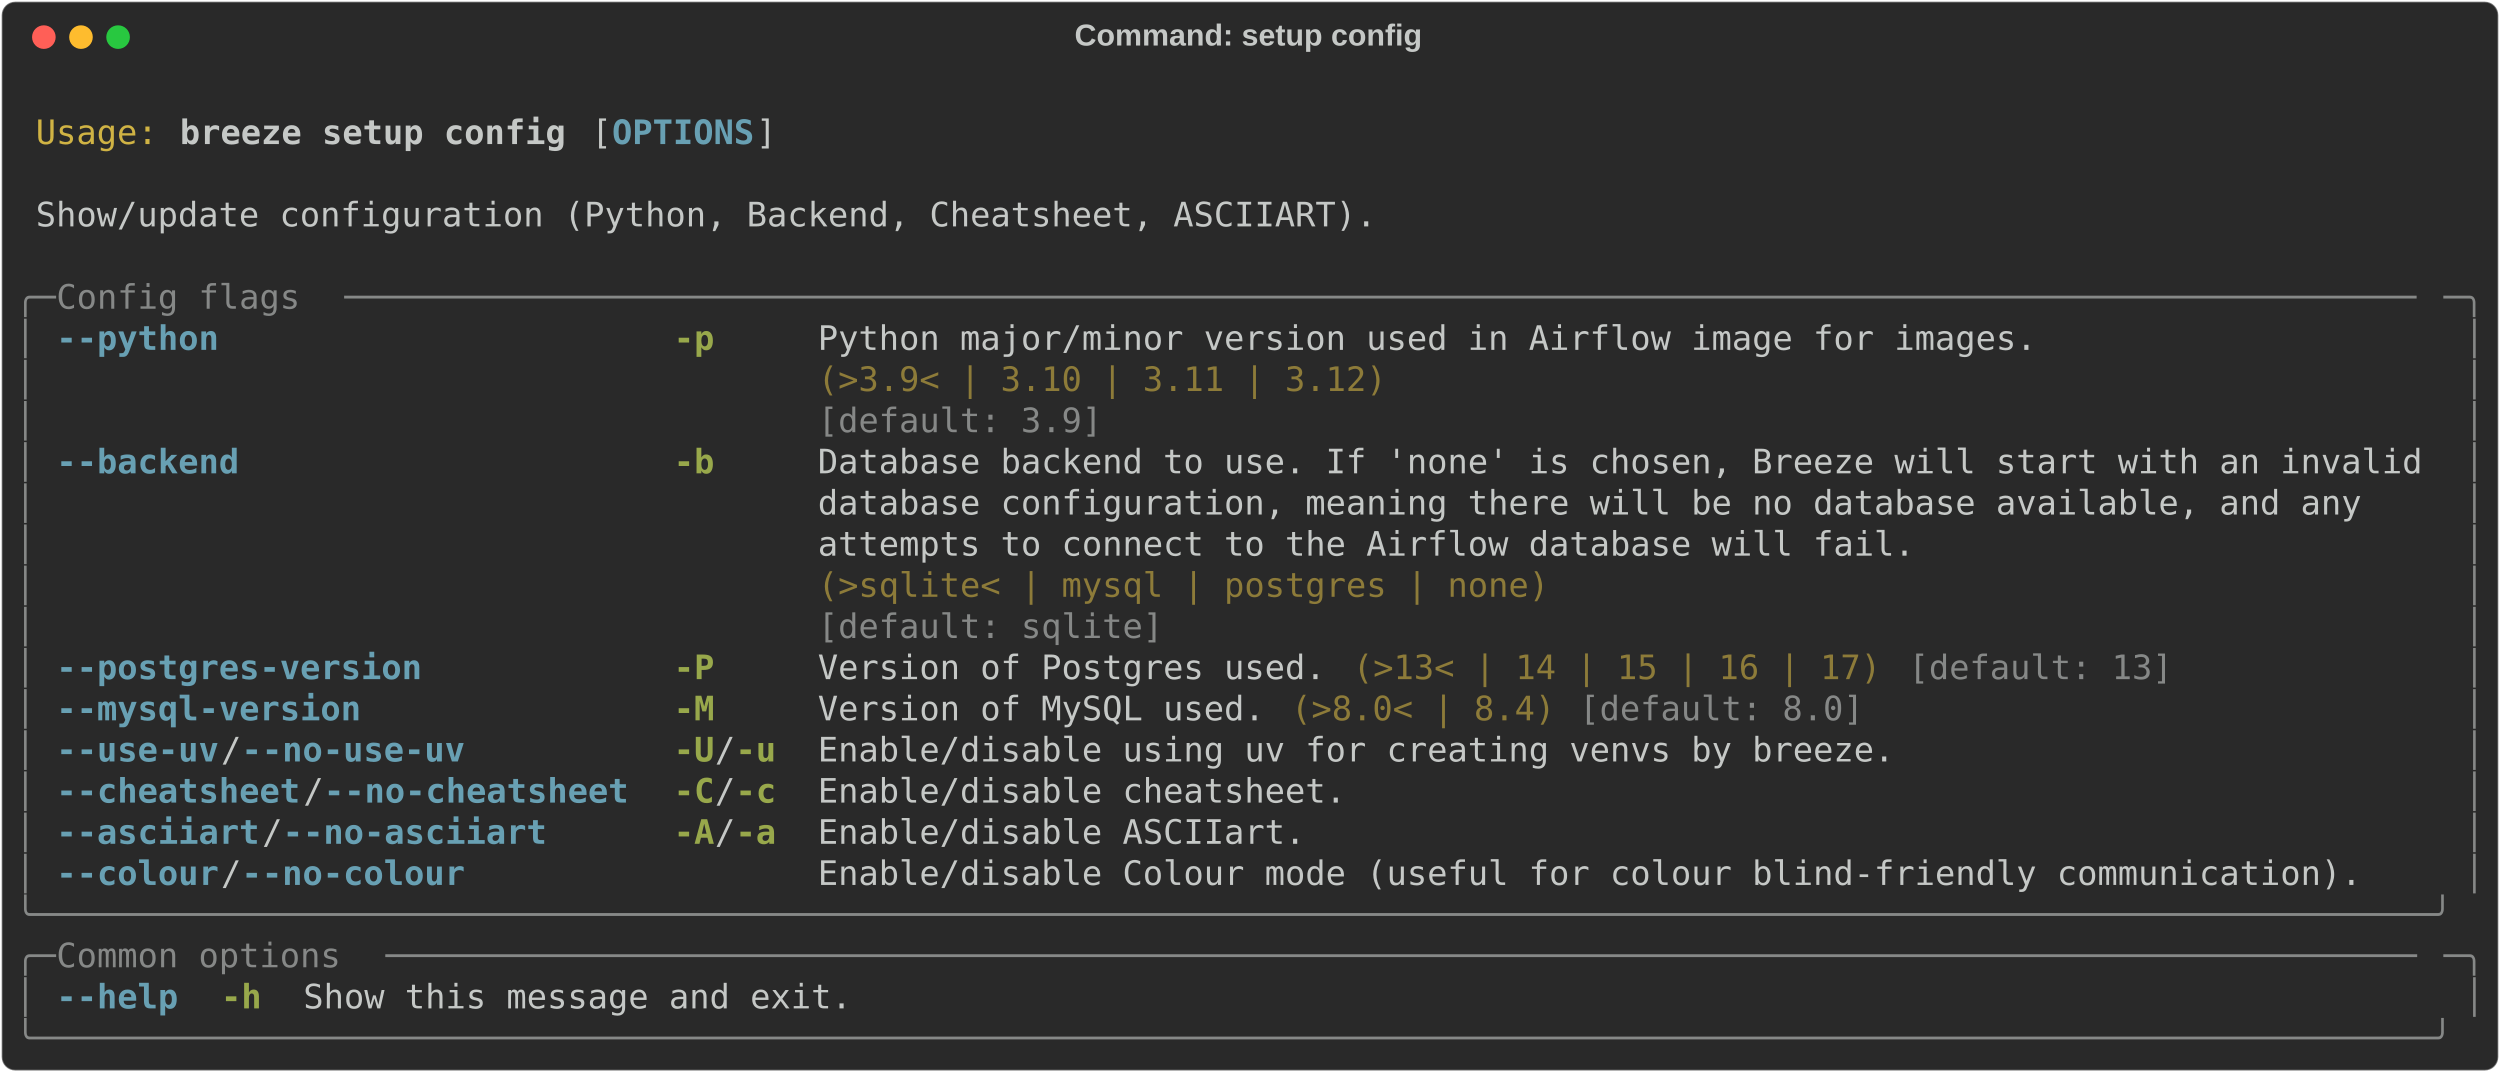
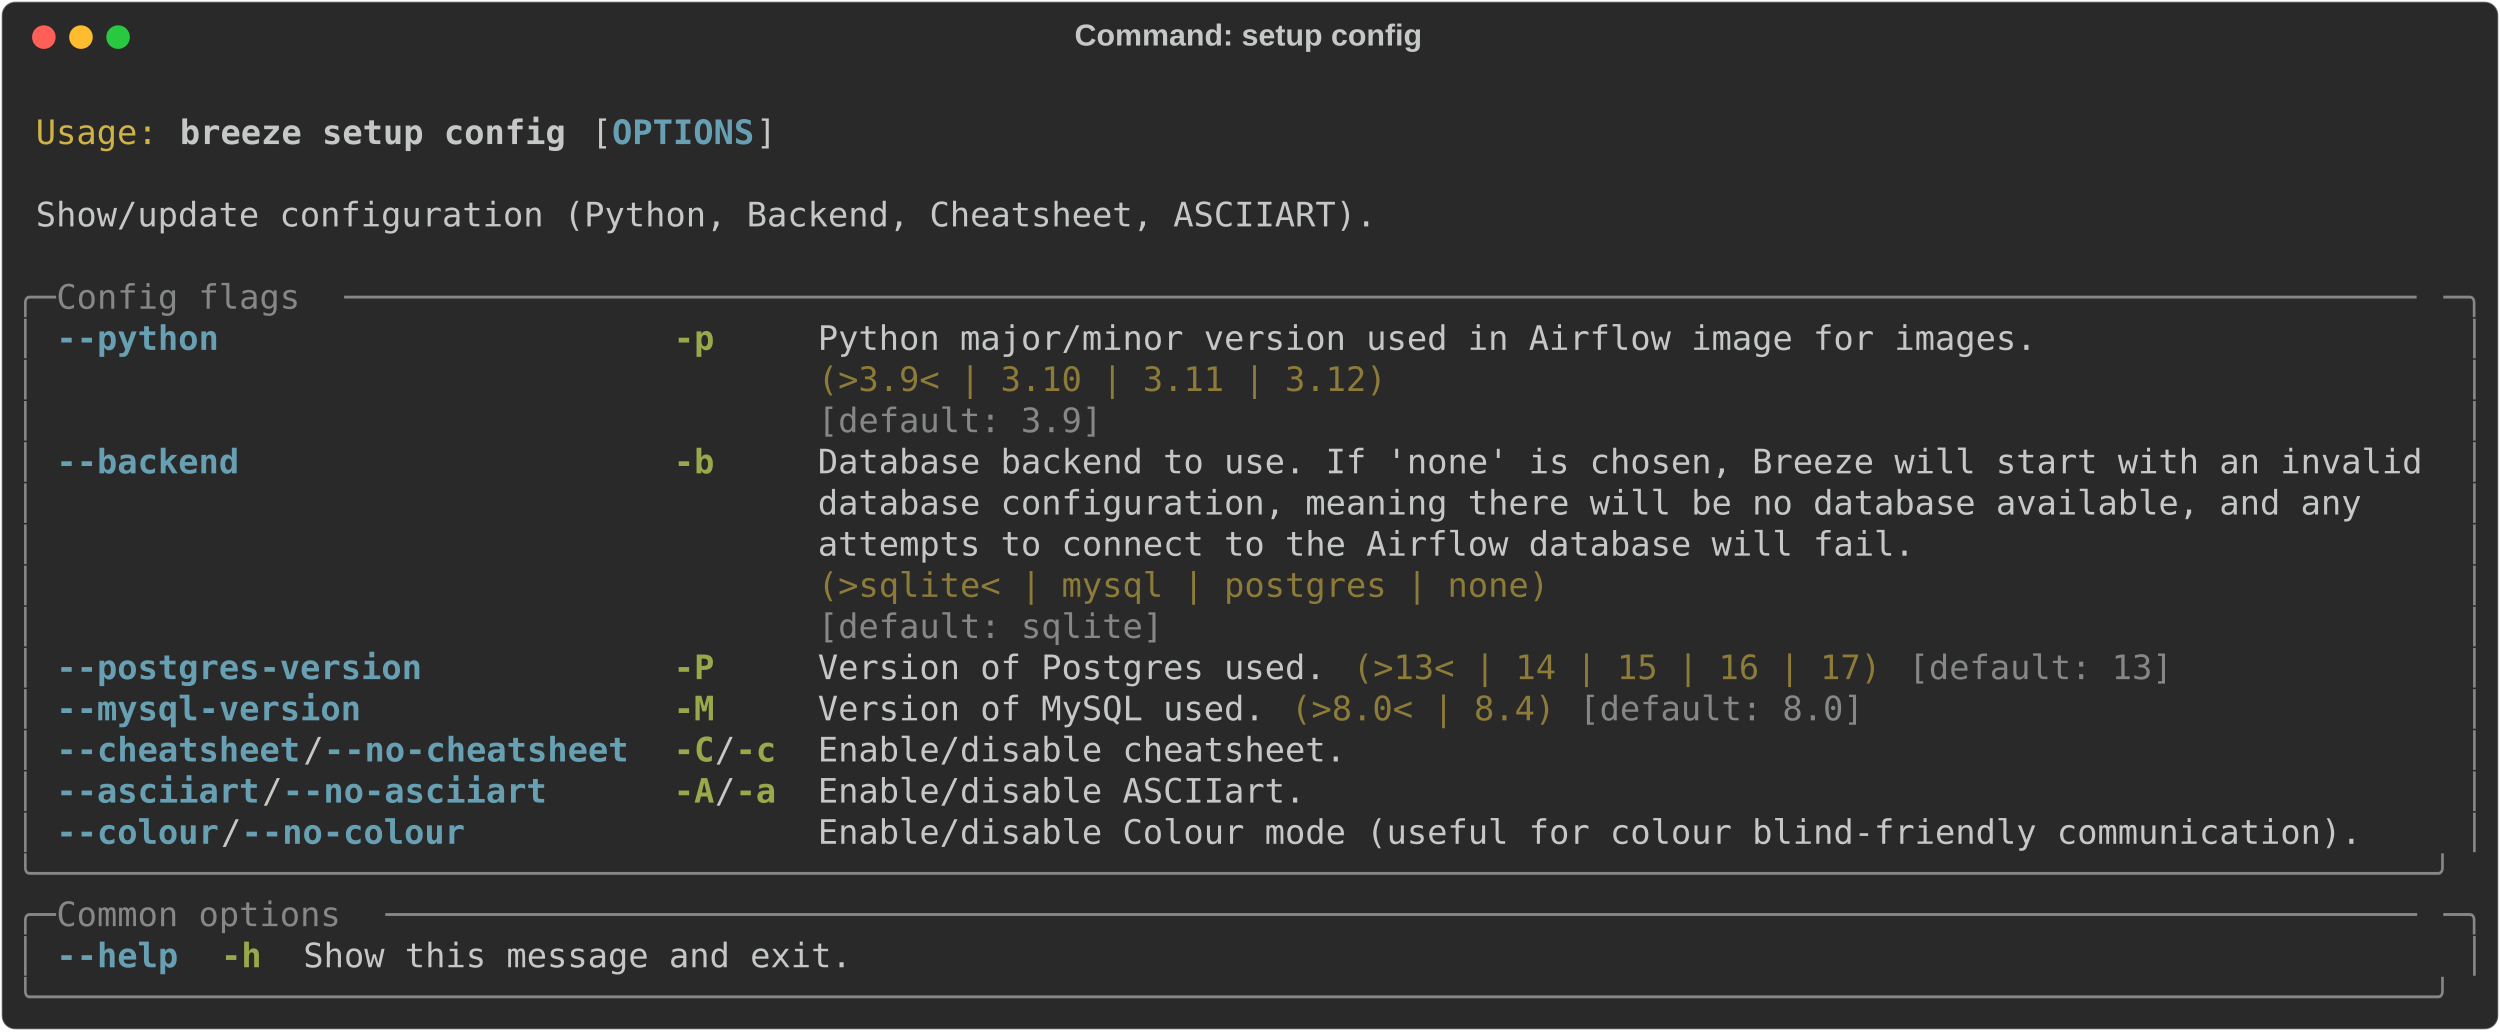
- <svg xmlns="http://www.w3.org/2000/svg" class="rich-terminal" viewBox="0 0 1482 635.6">
+ <svg xmlns="http://www.w3.org/2000/svg" class="rich-terminal" viewBox="0 0 1482 611.2">
  <style>

    @font-face {
        font-family: "Fira Code";
        src: local("FiraCode-Regular"),
                url("https://cdnjs.cloudflare.com/ajax/libs/firacode/6.2.0/woff2/FiraCode-Regular.woff2") format("woff2"),
                url("https://cdnjs.cloudflare.com/ajax/libs/firacode/6.2.0/woff/FiraCode-Regular.woff") format("woff");
        font-style: normal;
        font-weight: 400;
    }
    @font-face {
        font-family: "Fira Code";
        src: local("FiraCode-Bold"),
                url("https://cdnjs.cloudflare.com/ajax/libs/firacode/6.2.0/woff2/FiraCode-Bold.woff2") format("woff2"),
                url("https://cdnjs.cloudflare.com/ajax/libs/firacode/6.2.0/woff/FiraCode-Bold.woff") format("woff");
        font-style: bold;
        font-weight: 700;
    }

    .breeze-setup-config-matrix {
        font-family: Fira Code, monospace;
        font-size: 20px;
        line-height: 24.4px;
        font-variant-east-asian: full-width;
    }

    .breeze-setup-config-title {
        font-size: 18px;
        font-weight: bold;
        font-family: arial;
    }

    .breeze-setup-config-r1 { fill: #c5c8c6 }
.breeze-setup-config-r2 { fill: #d0b344 }
.breeze-setup-config-r3 { fill: #c5c8c6;font-weight: bold }
.breeze-setup-config-r4 { fill: #68a0b3;font-weight: bold }
.breeze-setup-config-r5 { fill: #868887 }
.breeze-setup-config-r6 { fill: #98a84b;font-weight: bold }
.breeze-setup-config-r7 { fill: #8d7b39 }
    </style>
  <defs>
    <clipPath id="breeze-setup-config-clip-terminal">
-       <rect x="0" y="0" width="1463.0" height="584.6" />
+       <rect x="0" y="0" width="1463.0" height="560.2" />
    </clipPath>
    <clipPath id="breeze-setup-config-line-0">
      <rect x="0" y="1.5" width="1464" height="24.65" />
    </clipPath>
    <clipPath id="breeze-setup-config-line-1">
      <rect x="0" y="25.9" width="1464" height="24.65" />
    </clipPath>
    <clipPath id="breeze-setup-config-line-2">
      <rect x="0" y="50.3" width="1464" height="24.65" />
    </clipPath>
    <clipPath id="breeze-setup-config-line-3">
      <rect x="0" y="74.7" width="1464" height="24.65" />
    </clipPath>
    <clipPath id="breeze-setup-config-line-4">
      <rect x="0" y="99.1" width="1464" height="24.65" />
    </clipPath>
    <clipPath id="breeze-setup-config-line-5">
      <rect x="0" y="123.5" width="1464" height="24.65" />
    </clipPath>
    <clipPath id="breeze-setup-config-line-6">
      <rect x="0" y="147.9" width="1464" height="24.65" />
    </clipPath>
    <clipPath id="breeze-setup-config-line-7">
      <rect x="0" y="172.3" width="1464" height="24.65" />
    </clipPath>
    <clipPath id="breeze-setup-config-line-8">
      <rect x="0" y="196.7" width="1464" height="24.65" />
    </clipPath>
    <clipPath id="breeze-setup-config-line-9">
      <rect x="0" y="221.1" width="1464" height="24.65" />
    </clipPath>
    <clipPath id="breeze-setup-config-line-10">
      <rect x="0" y="245.5" width="1464" height="24.65" />
    </clipPath>
    <clipPath id="breeze-setup-config-line-11">
      <rect x="0" y="269.9" width="1464" height="24.65" />
    </clipPath>
    <clipPath id="breeze-setup-config-line-12">
      <rect x="0" y="294.3" width="1464" height="24.65" />
    </clipPath>
    <clipPath id="breeze-setup-config-line-13">
      <rect x="0" y="318.7" width="1464" height="24.65" />
    </clipPath>
    <clipPath id="breeze-setup-config-line-14">
      <rect x="0" y="343.1" width="1464" height="24.65" />
    </clipPath>
    <clipPath id="breeze-setup-config-line-15">
      <rect x="0" y="367.5" width="1464" height="24.65" />
    </clipPath>
    <clipPath id="breeze-setup-config-line-16">
      <rect x="0" y="391.9" width="1464" height="24.65" />
    </clipPath>
    <clipPath id="breeze-setup-config-line-17">
      <rect x="0" y="416.3" width="1464" height="24.65" />
    </clipPath>
    <clipPath id="breeze-setup-config-line-18">
      <rect x="0" y="440.7" width="1464" height="24.65" />
    </clipPath>
    <clipPath id="breeze-setup-config-line-19">
      <rect x="0" y="465.1" width="1464" height="24.65" />
    </clipPath>
    <clipPath id="breeze-setup-config-line-20">
      <rect x="0" y="489.5" width="1464" height="24.65" />
    </clipPath>
    <clipPath id="breeze-setup-config-line-21">
      <rect x="0" y="513.9" width="1464" height="24.65" />
    </clipPath>
-     <clipPath id="breeze-setup-config-line-22">
-       <rect x="0" y="538.3" width="1464" height="24.65" />
-     </clipPath>
  </defs>
-   <rect fill="#292929" stroke="rgba(255,255,255,0.35)" stroke-width="1" x="1" y="1" width="1480" height="633.6" rx="8" />
+   <rect fill="#292929" stroke="rgba(255,255,255,0.35)" stroke-width="1" x="1" y="1" width="1480" height="609.2" rx="8" />
  <text class="breeze-setup-config-title" fill="#c5c8c6" text-anchor="middle" x="740" y="27">Command: setup config</text>
  <g transform="translate(26,22)">
    <circle cx="0" cy="0" r="7" fill="#ff5f57" />
    <circle cx="22" cy="0" r="7" fill="#febc2e" />
    <circle cx="44" cy="0" r="7" fill="#28c840" />
  </g>
  <g transform="translate(9, 41)" clip-path="url(#breeze-setup-config-clip-terminal)">
    <g class="breeze-setup-config-matrix">
      <text class="breeze-setup-config-r1" x="1464" y="20" textLength="12.2" clip-path="url(#breeze-setup-config-line-0)">
</text>
      <text class="breeze-setup-config-r2" x="12.2" y="44.4" textLength="73.2" clip-path="url(#breeze-setup-config-line-1)">Usage:</text>
      <text class="breeze-setup-config-r3" x="97.6" y="44.4" textLength="231.8" clip-path="url(#breeze-setup-config-line-1)">breeze setup config</text>
      <text class="breeze-setup-config-r1" x="341.6" y="44.4" textLength="12.2" clip-path="url(#breeze-setup-config-line-1)">[</text>
      <text class="breeze-setup-config-r4" x="353.8" y="44.4" textLength="85.4" clip-path="url(#breeze-setup-config-line-1)">OPTIONS</text>
      <text class="breeze-setup-config-r1" x="439.2" y="44.4" textLength="12.2" clip-path="url(#breeze-setup-config-line-1)">]</text>
      <text class="breeze-setup-config-r1" x="1464" y="44.4" textLength="12.2" clip-path="url(#breeze-setup-config-line-1)">
</text>
      <text class="breeze-setup-config-r1" x="1464" y="68.8" textLength="12.2" clip-path="url(#breeze-setup-config-line-2)">
</text>
      <text class="breeze-setup-config-r1" x="12.2" y="93.2" textLength="805.2" clip-path="url(#breeze-setup-config-line-3)">Show/update configuration (Python, Backend, Cheatsheet, ASCIIART).</text>
      <text class="breeze-setup-config-r1" x="1464" y="93.2" textLength="12.2" clip-path="url(#breeze-setup-config-line-3)">
</text>
      <text class="breeze-setup-config-r1" x="1464" y="117.6" textLength="12.2" clip-path="url(#breeze-setup-config-line-4)">
</text>
      <text class="breeze-setup-config-r5" x="0" y="142" textLength="24.4" clip-path="url(#breeze-setup-config-line-5)">╭─</text>
      <text class="breeze-setup-config-r5" x="24.4" y="142" textLength="170.8" clip-path="url(#breeze-setup-config-line-5)"> Config flags </text>
      <text class="breeze-setup-config-r5" x="195.2" y="142" textLength="1244.4" clip-path="url(#breeze-setup-config-line-5)">──────────────────────────────────────────────────────────────────────────────────────────────────────</text>
      <text class="breeze-setup-config-r5" x="1439.6" y="142" textLength="24.4" clip-path="url(#breeze-setup-config-line-5)">─╮</text>
      <text class="breeze-setup-config-r1" x="1464" y="142" textLength="12.2" clip-path="url(#breeze-setup-config-line-5)">
</text>
      <text class="breeze-setup-config-r5" x="0" y="166.4" textLength="12.2" clip-path="url(#breeze-setup-config-line-6)">│</text>
      <text class="breeze-setup-config-r4" x="24.4" y="166.4" textLength="97.6" clip-path="url(#breeze-setup-config-line-6)">--python</text>
      <text class="breeze-setup-config-r6" x="390.4" y="166.4" textLength="24.4" clip-path="url(#breeze-setup-config-line-6)">-p</text>
      <text class="breeze-setup-config-r1" x="475.8" y="166.4" textLength="732" clip-path="url(#breeze-setup-config-line-6)">Python major/minor version used in Airflow image for images.</text>
      <text class="breeze-setup-config-r5" x="1451.8" y="166.4" textLength="12.2" clip-path="url(#breeze-setup-config-line-6)">│</text>
      <text class="breeze-setup-config-r1" x="1464" y="166.4" textLength="12.2" clip-path="url(#breeze-setup-config-line-6)">
</text>
      <text class="breeze-setup-config-r5" x="0" y="190.8" textLength="12.2" clip-path="url(#breeze-setup-config-line-7)">│</text>
      <text class="breeze-setup-config-r7" x="475.8" y="190.8" textLength="732" clip-path="url(#breeze-setup-config-line-7)">(&gt;3.9&lt; | 3.10 | 3.11 | 3.12)                                </text>
      <text class="breeze-setup-config-r5" x="1451.8" y="190.8" textLength="12.2" clip-path="url(#breeze-setup-config-line-7)">│</text>
      <text class="breeze-setup-config-r1" x="1464" y="190.8" textLength="12.2" clip-path="url(#breeze-setup-config-line-7)">
</text>
      <text class="breeze-setup-config-r5" x="0" y="215.2" textLength="12.2" clip-path="url(#breeze-setup-config-line-8)">│</text>
      <text class="breeze-setup-config-r5" x="475.8" y="215.2" textLength="732" clip-path="url(#breeze-setup-config-line-8)">[default: 3.9]                                              </text>
      <text class="breeze-setup-config-r5" x="1451.8" y="215.2" textLength="12.2" clip-path="url(#breeze-setup-config-line-8)">│</text>
      <text class="breeze-setup-config-r1" x="1464" y="215.2" textLength="12.2" clip-path="url(#breeze-setup-config-line-8)">
</text>
      <text class="breeze-setup-config-r5" x="0" y="239.6" textLength="12.2" clip-path="url(#breeze-setup-config-line-9)">│</text>
      <text class="breeze-setup-config-r4" x="24.4" y="239.6" textLength="109.8" clip-path="url(#breeze-setup-config-line-9)">--backend</text>
      <text class="breeze-setup-config-r6" x="390.4" y="239.6" textLength="24.4" clip-path="url(#breeze-setup-config-line-9)">-b</text>
      <text class="breeze-setup-config-r1" x="475.8" y="239.6" textLength="963.8" clip-path="url(#breeze-setup-config-line-9)">Database backend to use. If 'none' is chosen, Breeze will start with an invalid</text>
      <text class="breeze-setup-config-r5" x="1451.8" y="239.6" textLength="12.2" clip-path="url(#breeze-setup-config-line-9)">│</text>
      <text class="breeze-setup-config-r1" x="1464" y="239.6" textLength="12.2" clip-path="url(#breeze-setup-config-line-9)">
</text>
      <text class="breeze-setup-config-r5" x="0" y="264" textLength="12.2" clip-path="url(#breeze-setup-config-line-10)">│</text>
      <text class="breeze-setup-config-r1" x="475.8" y="264" textLength="963.8" clip-path="url(#breeze-setup-config-line-10)">database configuration, meaning there will be no database available, and any   </text>
      <text class="breeze-setup-config-r5" x="1451.8" y="264" textLength="12.2" clip-path="url(#breeze-setup-config-line-10)">│</text>
      <text class="breeze-setup-config-r1" x="1464" y="264" textLength="12.2" clip-path="url(#breeze-setup-config-line-10)">
</text>
      <text class="breeze-setup-config-r5" x="0" y="288.4" textLength="12.2" clip-path="url(#breeze-setup-config-line-11)">│</text>
      <text class="breeze-setup-config-r1" x="475.8" y="288.4" textLength="963.8" clip-path="url(#breeze-setup-config-line-11)">attempts to connect to the Airflow database will fail.                         </text>
      <text class="breeze-setup-config-r5" x="1451.8" y="288.4" textLength="12.2" clip-path="url(#breeze-setup-config-line-11)">│</text>
      <text class="breeze-setup-config-r1" x="1464" y="288.4" textLength="12.2" clip-path="url(#breeze-setup-config-line-11)">
</text>
      <text class="breeze-setup-config-r5" x="0" y="312.8" textLength="12.2" clip-path="url(#breeze-setup-config-line-12)">│</text>
      <text class="breeze-setup-config-r7" x="475.8" y="312.8" textLength="963.8" clip-path="url(#breeze-setup-config-line-12)">(&gt;sqlite&lt; | mysql | postgres | none)                                           </text>
      <text class="breeze-setup-config-r5" x="1451.8" y="312.8" textLength="12.2" clip-path="url(#breeze-setup-config-line-12)">│</text>
      <text class="breeze-setup-config-r1" x="1464" y="312.8" textLength="12.2" clip-path="url(#breeze-setup-config-line-12)">
</text>
      <text class="breeze-setup-config-r5" x="0" y="337.2" textLength="12.2" clip-path="url(#breeze-setup-config-line-13)">│</text>
      <text class="breeze-setup-config-r5" x="475.8" y="337.2" textLength="963.8" clip-path="url(#breeze-setup-config-line-13)">[default: sqlite]                                                              </text>
      <text class="breeze-setup-config-r5" x="1451.8" y="337.2" textLength="12.2" clip-path="url(#breeze-setup-config-line-13)">│</text>
      <text class="breeze-setup-config-r1" x="1464" y="337.2" textLength="12.2" clip-path="url(#breeze-setup-config-line-13)">
</text>
      <text class="breeze-setup-config-r5" x="0" y="361.6" textLength="12.2" clip-path="url(#breeze-setup-config-line-14)">│</text>
      <text class="breeze-setup-config-r4" x="24.4" y="361.6" textLength="219.6" clip-path="url(#breeze-setup-config-line-14)">--postgres-version</text>
      <text class="breeze-setup-config-r6" x="390.4" y="361.6" textLength="24.4" clip-path="url(#breeze-setup-config-line-14)">-P</text>
      <text class="breeze-setup-config-r1" x="475.8" y="361.6" textLength="305" clip-path="url(#breeze-setup-config-line-14)">Version of Postgres used.</text>
      <text class="breeze-setup-config-r7" x="793" y="361.6" textLength="317.2" clip-path="url(#breeze-setup-config-line-14)">(&gt;13&lt; | 14 | 15 | 16 | 17)</text>
      <text class="breeze-setup-config-r5" x="1122.4" y="361.6" textLength="158.6" clip-path="url(#breeze-setup-config-line-14)">[default: 13]</text>
      <text class="breeze-setup-config-r5" x="1451.8" y="361.6" textLength="12.2" clip-path="url(#breeze-setup-config-line-14)">│</text>
      <text class="breeze-setup-config-r1" x="1464" y="361.6" textLength="12.2" clip-path="url(#breeze-setup-config-line-14)">
</text>
      <text class="breeze-setup-config-r5" x="0" y="386" textLength="12.2" clip-path="url(#breeze-setup-config-line-15)">│</text>
      <text class="breeze-setup-config-r4" x="24.4" y="386" textLength="183" clip-path="url(#breeze-setup-config-line-15)">--mysql-version</text>
      <text class="breeze-setup-config-r6" x="390.4" y="386" textLength="24.4" clip-path="url(#breeze-setup-config-line-15)">-M</text>
      <text class="breeze-setup-config-r1" x="475.8" y="386" textLength="268.4" clip-path="url(#breeze-setup-config-line-15)">Version of MySQL used.</text>
      <text class="breeze-setup-config-r7" x="756.4" y="386" textLength="158.6" clip-path="url(#breeze-setup-config-line-15)">(&gt;8.0&lt; | 8.4)</text>
      <text class="breeze-setup-config-r5" x="927.2" y="386" textLength="170.8" clip-path="url(#breeze-setup-config-line-15)">[default: 8.0]</text>
      <text class="breeze-setup-config-r5" x="1451.8" y="386" textLength="12.2" clip-path="url(#breeze-setup-config-line-15)">│</text>
      <text class="breeze-setup-config-r1" x="1464" y="386" textLength="12.2" clip-path="url(#breeze-setup-config-line-15)">
</text>
      <text class="breeze-setup-config-r5" x="0" y="410.4" textLength="12.2" clip-path="url(#breeze-setup-config-line-16)">│</text>
-       <text class="breeze-setup-config-r4" x="24.4" y="410.4" textLength="97.6" clip-path="url(#breeze-setup-config-line-16)">--use-uv</text>
-       <text class="breeze-setup-config-r1" x="122" y="410.4" textLength="12.2" clip-path="url(#breeze-setup-config-line-16)">/</text>
-       <text class="breeze-setup-config-r4" x="134.2" y="410.4" textLength="134.2" clip-path="url(#breeze-setup-config-line-16)">--no-use-uv</text>
-       <text class="breeze-setup-config-r6" x="390.4" y="410.4" textLength="24.4" clip-path="url(#breeze-setup-config-line-16)">-U</text>
+       <text class="breeze-setup-config-r4" x="24.4" y="410.4" textLength="146.4" clip-path="url(#breeze-setup-config-line-16)">--cheatsheet</text>
+       <text class="breeze-setup-config-r1" x="170.8" y="410.4" textLength="12.2" clip-path="url(#breeze-setup-config-line-16)">/</text>
+       <text class="breeze-setup-config-r4" x="183" y="410.4" textLength="183" clip-path="url(#breeze-setup-config-line-16)">--no-cheatsheet</text>
+       <text class="breeze-setup-config-r6" x="390.4" y="410.4" textLength="24.4" clip-path="url(#breeze-setup-config-line-16)">-C</text>
      <text class="breeze-setup-config-r1" x="414.8" y="410.4" textLength="12.2" clip-path="url(#breeze-setup-config-line-16)">/</text>
-       <text class="breeze-setup-config-r6" x="427" y="410.4" textLength="24.4" clip-path="url(#breeze-setup-config-line-16)">-u</text>
-       <text class="breeze-setup-config-r1" x="475.8" y="410.4" textLength="646.6" clip-path="url(#breeze-setup-config-line-16)">Enable/disable using uv for creating venvs by breeze.</text>
+       <text class="breeze-setup-config-r6" x="427" y="410.4" textLength="24.4" clip-path="url(#breeze-setup-config-line-16)">-c</text>
+       <text class="breeze-setup-config-r1" x="475.8" y="410.4" textLength="317.2" clip-path="url(#breeze-setup-config-line-16)">Enable/disable cheatsheet.</text>
      <text class="breeze-setup-config-r5" x="1451.8" y="410.4" textLength="12.2" clip-path="url(#breeze-setup-config-line-16)">│</text>
      <text class="breeze-setup-config-r1" x="1464" y="410.4" textLength="12.2" clip-path="url(#breeze-setup-config-line-16)">
</text>
      <text class="breeze-setup-config-r5" x="0" y="434.8" textLength="12.2" clip-path="url(#breeze-setup-config-line-17)">│</text>
-       <text class="breeze-setup-config-r4" x="24.4" y="434.8" textLength="146.4" clip-path="url(#breeze-setup-config-line-17)">--cheatsheet</text>
-       <text class="breeze-setup-config-r1" x="170.8" y="434.8" textLength="12.2" clip-path="url(#breeze-setup-config-line-17)">/</text>
-       <text class="breeze-setup-config-r4" x="183" y="434.8" textLength="183" clip-path="url(#breeze-setup-config-line-17)">--no-cheatsheet</text>
-       <text class="breeze-setup-config-r6" x="390.4" y="434.8" textLength="24.4" clip-path="url(#breeze-setup-config-line-17)">-C</text>
+       <text class="breeze-setup-config-r4" x="24.4" y="434.8" textLength="122" clip-path="url(#breeze-setup-config-line-17)">--asciiart</text>
+       <text class="breeze-setup-config-r1" x="146.4" y="434.8" textLength="12.2" clip-path="url(#breeze-setup-config-line-17)">/</text>
+       <text class="breeze-setup-config-r4" x="158.6" y="434.8" textLength="158.6" clip-path="url(#breeze-setup-config-line-17)">--no-asciiart</text>
+       <text class="breeze-setup-config-r6" x="390.4" y="434.8" textLength="24.4" clip-path="url(#breeze-setup-config-line-17)">-A</text>
      <text class="breeze-setup-config-r1" x="414.8" y="434.8" textLength="12.2" clip-path="url(#breeze-setup-config-line-17)">/</text>
-       <text class="breeze-setup-config-r6" x="427" y="434.8" textLength="24.4" clip-path="url(#breeze-setup-config-line-17)">-c</text>
-       <text class="breeze-setup-config-r1" x="475.8" y="434.8" textLength="317.2" clip-path="url(#breeze-setup-config-line-17)">Enable/disable cheatsheet.</text>
+       <text class="breeze-setup-config-r6" x="427" y="434.8" textLength="24.4" clip-path="url(#breeze-setup-config-line-17)">-a</text>
+       <text class="breeze-setup-config-r1" x="475.8" y="434.8" textLength="292.8" clip-path="url(#breeze-setup-config-line-17)">Enable/disable ASCIIart.</text>
      <text class="breeze-setup-config-r5" x="1451.8" y="434.8" textLength="12.2" clip-path="url(#breeze-setup-config-line-17)">│</text>
      <text class="breeze-setup-config-r1" x="1464" y="434.8" textLength="12.2" clip-path="url(#breeze-setup-config-line-17)">
</text>
      <text class="breeze-setup-config-r5" x="0" y="459.2" textLength="12.2" clip-path="url(#breeze-setup-config-line-18)">│</text>
-       <text class="breeze-setup-config-r4" x="24.4" y="459.2" textLength="122" clip-path="url(#breeze-setup-config-line-18)">--asciiart</text>
-       <text class="breeze-setup-config-r1" x="146.4" y="459.2" textLength="12.2" clip-path="url(#breeze-setup-config-line-18)">/</text>
-       <text class="breeze-setup-config-r4" x="158.6" y="459.2" textLength="158.6" clip-path="url(#breeze-setup-config-line-18)">--no-asciiart</text>
-       <text class="breeze-setup-config-r6" x="390.4" y="459.2" textLength="24.4" clip-path="url(#breeze-setup-config-line-18)">-A</text>
-       <text class="breeze-setup-config-r1" x="414.8" y="459.2" textLength="12.2" clip-path="url(#breeze-setup-config-line-18)">/</text>
-       <text class="breeze-setup-config-r6" x="427" y="459.2" textLength="24.4" clip-path="url(#breeze-setup-config-line-18)">-a</text>
-       <text class="breeze-setup-config-r1" x="475.8" y="459.2" textLength="292.8" clip-path="url(#breeze-setup-config-line-18)">Enable/disable ASCIIart.</text>
+       <text class="breeze-setup-config-r4" x="24.4" y="459.2" textLength="97.6" clip-path="url(#breeze-setup-config-line-18)">--colour</text>
+       <text class="breeze-setup-config-r1" x="122" y="459.2" textLength="12.2" clip-path="url(#breeze-setup-config-line-18)">/</text>
+       <text class="breeze-setup-config-r4" x="134.2" y="459.2" textLength="134.2" clip-path="url(#breeze-setup-config-line-18)">--no-colour</text>
+       <text class="breeze-setup-config-r1" x="475.8" y="459.2" textLength="927.2" clip-path="url(#breeze-setup-config-line-18)">Enable/disable Colour mode (useful for colour blind-friendly communication).</text>
      <text class="breeze-setup-config-r5" x="1451.8" y="459.2" textLength="12.2" clip-path="url(#breeze-setup-config-line-18)">│</text>
      <text class="breeze-setup-config-r1" x="1464" y="459.2" textLength="12.2" clip-path="url(#breeze-setup-config-line-18)">
</text>
-       <text class="breeze-setup-config-r5" x="0" y="483.6" textLength="12.2" clip-path="url(#breeze-setup-config-line-19)">│</text>
-       <text class="breeze-setup-config-r4" x="24.4" y="483.6" textLength="97.6" clip-path="url(#breeze-setup-config-line-19)">--colour</text>
-       <text class="breeze-setup-config-r1" x="122" y="483.6" textLength="12.2" clip-path="url(#breeze-setup-config-line-19)">/</text>
-       <text class="breeze-setup-config-r4" x="134.2" y="483.6" textLength="134.2" clip-path="url(#breeze-setup-config-line-19)">--no-colour</text>
-       <text class="breeze-setup-config-r1" x="475.8" y="483.6" textLength="927.2" clip-path="url(#breeze-setup-config-line-19)">Enable/disable Colour mode (useful for colour blind-friendly communication).</text>
-       <text class="breeze-setup-config-r5" x="1451.8" y="483.6" textLength="12.2" clip-path="url(#breeze-setup-config-line-19)">│</text>
+       <text class="breeze-setup-config-r5" x="0" y="483.6" textLength="1464" clip-path="url(#breeze-setup-config-line-19)">╰──────────────────────────────────────────────────────────────────────────────────────────────────────────────────────╯</text>
      <text class="breeze-setup-config-r1" x="1464" y="483.6" textLength="12.2" clip-path="url(#breeze-setup-config-line-19)">
</text>
-       <text class="breeze-setup-config-r5" x="0" y="508" textLength="1464" clip-path="url(#breeze-setup-config-line-20)">╰──────────────────────────────────────────────────────────────────────────────────────────────────────────────────────╯</text>
+       <text class="breeze-setup-config-r5" x="0" y="508" textLength="24.4" clip-path="url(#breeze-setup-config-line-20)">╭─</text>
+       <text class="breeze-setup-config-r5" x="24.4" y="508" textLength="195.2" clip-path="url(#breeze-setup-config-line-20)"> Common options </text>
+       <text class="breeze-setup-config-r5" x="219.6" y="508" textLength="1220" clip-path="url(#breeze-setup-config-line-20)">────────────────────────────────────────────────────────────────────────────────────────────────────</text>
+       <text class="breeze-setup-config-r5" x="1439.6" y="508" textLength="24.4" clip-path="url(#breeze-setup-config-line-20)">─╮</text>
      <text class="breeze-setup-config-r1" x="1464" y="508" textLength="12.2" clip-path="url(#breeze-setup-config-line-20)">
</text>
-       <text class="breeze-setup-config-r5" x="0" y="532.4" textLength="24.4" clip-path="url(#breeze-setup-config-line-21)">╭─</text>
-       <text class="breeze-setup-config-r5" x="24.4" y="532.4" textLength="195.2" clip-path="url(#breeze-setup-config-line-21)"> Common options </text>
-       <text class="breeze-setup-config-r5" x="219.6" y="532.4" textLength="1220" clip-path="url(#breeze-setup-config-line-21)">────────────────────────────────────────────────────────────────────────────────────────────────────</text>
-       <text class="breeze-setup-config-r5" x="1439.6" y="532.4" textLength="24.4" clip-path="url(#breeze-setup-config-line-21)">─╮</text>
+       <text class="breeze-setup-config-r5" x="0" y="532.4" textLength="12.2" clip-path="url(#breeze-setup-config-line-21)">│</text>
+       <text class="breeze-setup-config-r4" x="24.4" y="532.4" textLength="73.2" clip-path="url(#breeze-setup-config-line-21)">--help</text>
+       <text class="breeze-setup-config-r6" x="122" y="532.4" textLength="24.4" clip-path="url(#breeze-setup-config-line-21)">-h</text>
+       <text class="breeze-setup-config-r1" x="170.8" y="532.4" textLength="329.4" clip-path="url(#breeze-setup-config-line-21)">Show this message and exit.</text>
+       <text class="breeze-setup-config-r5" x="1451.8" y="532.4" textLength="12.2" clip-path="url(#breeze-setup-config-line-21)">│</text>
      <text class="breeze-setup-config-r1" x="1464" y="532.4" textLength="12.2" clip-path="url(#breeze-setup-config-line-21)">
</text>
-       <text class="breeze-setup-config-r5" x="0" y="556.8" textLength="12.2" clip-path="url(#breeze-setup-config-line-22)">│</text>
-       <text class="breeze-setup-config-r4" x="24.4" y="556.8" textLength="73.2" clip-path="url(#breeze-setup-config-line-22)">--help</text>
-       <text class="breeze-setup-config-r6" x="122" y="556.8" textLength="24.4" clip-path="url(#breeze-setup-config-line-22)">-h</text>
-       <text class="breeze-setup-config-r1" x="170.8" y="556.8" textLength="329.4" clip-path="url(#breeze-setup-config-line-22)">Show this message and exit.</text>
-       <text class="breeze-setup-config-r5" x="1451.8" y="556.8" textLength="12.2" clip-path="url(#breeze-setup-config-line-22)">│</text>
+       <text class="breeze-setup-config-r5" x="0" y="556.8" textLength="1464" clip-path="url(#breeze-setup-config-line-22)">╰──────────────────────────────────────────────────────────────────────────────────────────────────────────────────────╯</text>
      <text class="breeze-setup-config-r1" x="1464" y="556.8" textLength="12.2" clip-path="url(#breeze-setup-config-line-22)">
- </text>
-       <text class="breeze-setup-config-r5" x="0" y="581.2" textLength="1464" clip-path="url(#breeze-setup-config-line-23)">╰──────────────────────────────────────────────────────────────────────────────────────────────────────────────────────╯</text>
-       <text class="breeze-setup-config-r1" x="1464" y="581.2" textLength="12.2" clip-path="url(#breeze-setup-config-line-23)">
</text>
    </g>
  </g>
</svg>
